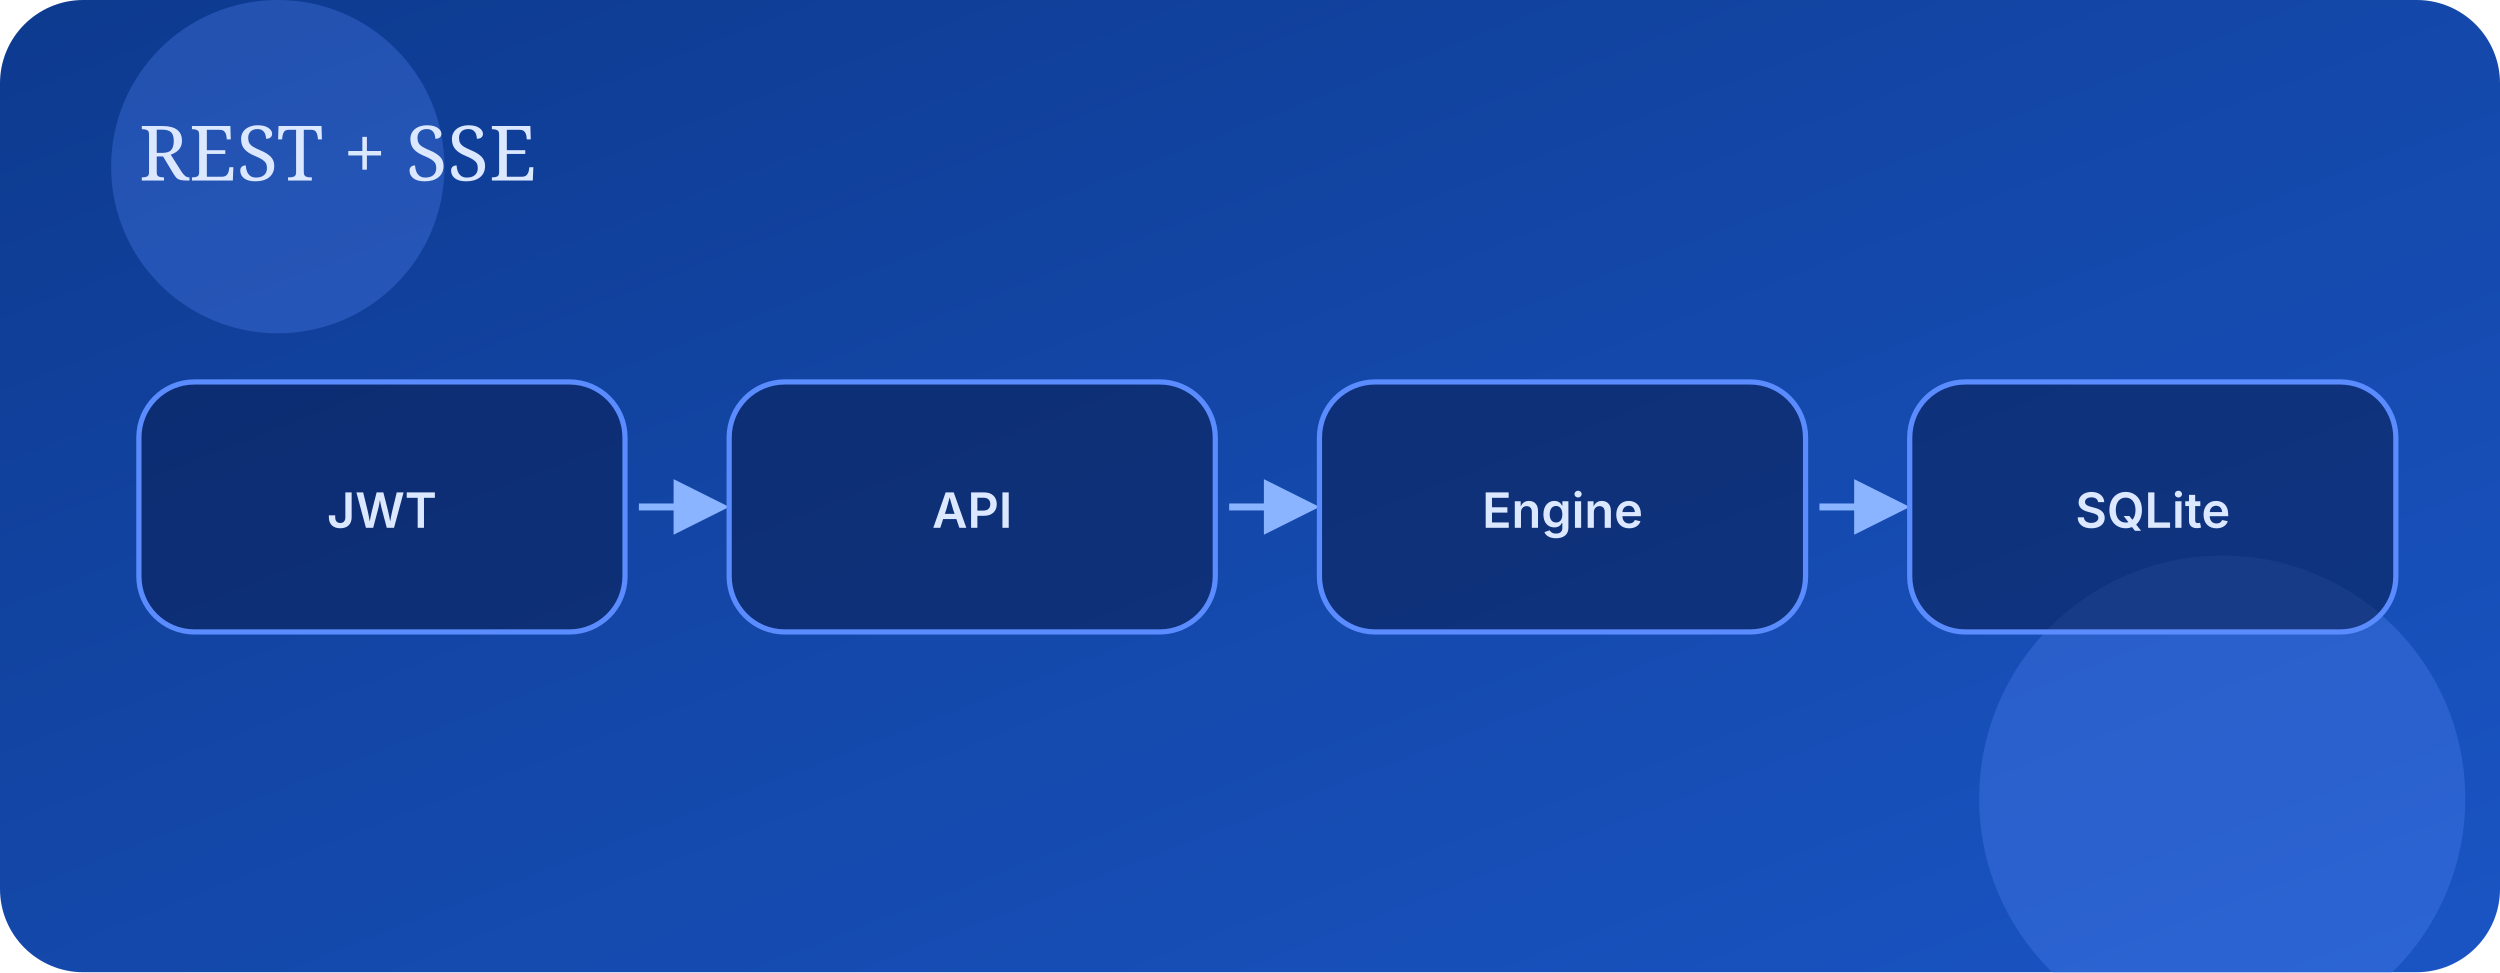
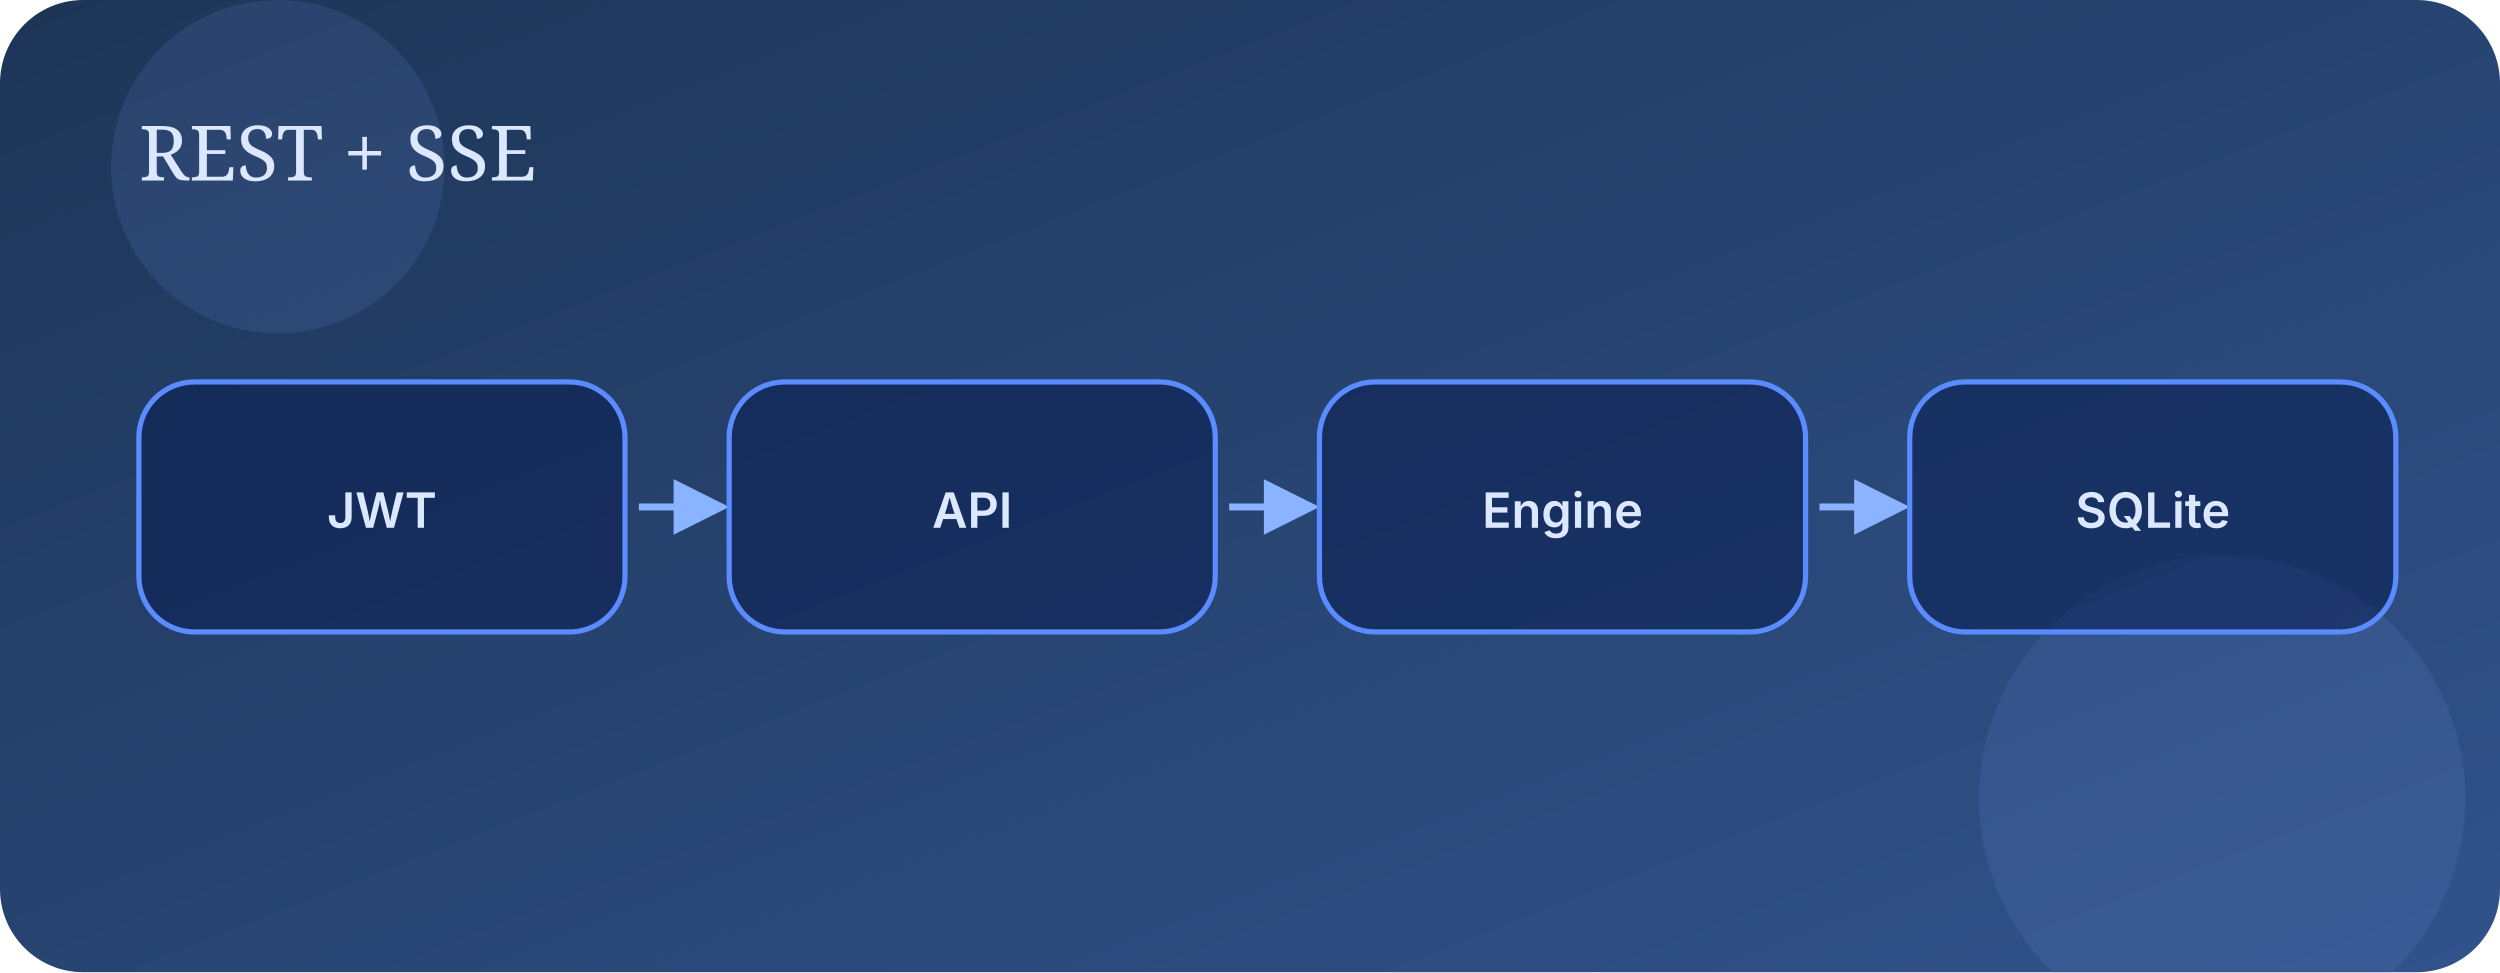
<svg xmlns="http://www.w3.org/2000/svg" viewBox="0 0 720 280" width="720" height="280">
  <defs>
    <linearGradient id="g" x1="0" y1="0" x2="1" y2="1">
-       <stop offset="0" stop-color="#0d3a8f" />
-       <stop offset="1" stop-color="#1a55c4" />
+       <stop offset="0" stop-color="#1d3557" />
+       <stop offset="1" stop-color="#31538c" />
    </linearGradient>
    <marker id="arr" markerWidth="8" markerHeight="8" refX="6" refY="4" orient="auto">
      <path d="M0 0 L8 4 L0 8 z" fill="#8ab4ff" />
    </marker>
  </defs>
  <rect width="720" height="280" rx="24" fill="url(#g)" />
-   <circle cx="80" cy="48" r="48" fill="rgba(91,140,255,0.28)" />
-   <circle cx="640" cy="230" r="70" fill="rgba(91,140,255,0.28)" />
+   <circle cx="80" cy="48" r="48" fill="rgba(100,130,200,0.18)" />
+   <circle cx="640" cy="230" r="70" fill="rgba(100,130,200,0.18)" />
  <text x="40" y="52" font-family="Georgia, serif" font-size="22" fill="#dce8ff">REST + SSE</text>
  <rect x="40" y="110" width="140" height="72" rx="16" fill="rgba(10,30,80,0.55)" stroke="#5b8cff" stroke-width="1.5" />
  <text x="110" y="152" text-anchor="middle" font-family="Inter, sans-serif" font-size="14" font-weight="600" fill="#dce8ff">JWT</text>
  <path d="M184 146 H206" stroke="#8ab4ff" stroke-width="2" marker-end="url(#arr)" />
  <rect x="210" y="110" width="140" height="72" rx="16" fill="rgba(10,30,80,0.55)" stroke="#5b8cff" stroke-width="1.5" />
  <text x="280" y="152" text-anchor="middle" font-family="Inter, sans-serif" font-size="14" font-weight="600" fill="#dce8ff">API</text>
  <path d="M354 146 H376" stroke="#8ab4ff" stroke-width="2" marker-end="url(#arr)" />
  <rect x="380" y="110" width="140" height="72" rx="16" fill="rgba(10,30,80,0.55)" stroke="#5b8cff" stroke-width="1.5" />
  <text x="450" y="152" text-anchor="middle" font-family="Inter, sans-serif" font-size="14" font-weight="600" fill="#dce8ff">Engine</text>
  <path d="M524 146 H546" stroke="#8ab4ff" stroke-width="2" marker-end="url(#arr)" />
  <rect x="550" y="110" width="140" height="72" rx="16" fill="rgba(10,30,80,0.55)" stroke="#5b8cff" stroke-width="1.5" />
  <text x="620" y="152" text-anchor="middle" font-family="Inter, sans-serif" font-size="14" font-weight="600" fill="#dce8ff">SQLite</text>
</svg>
